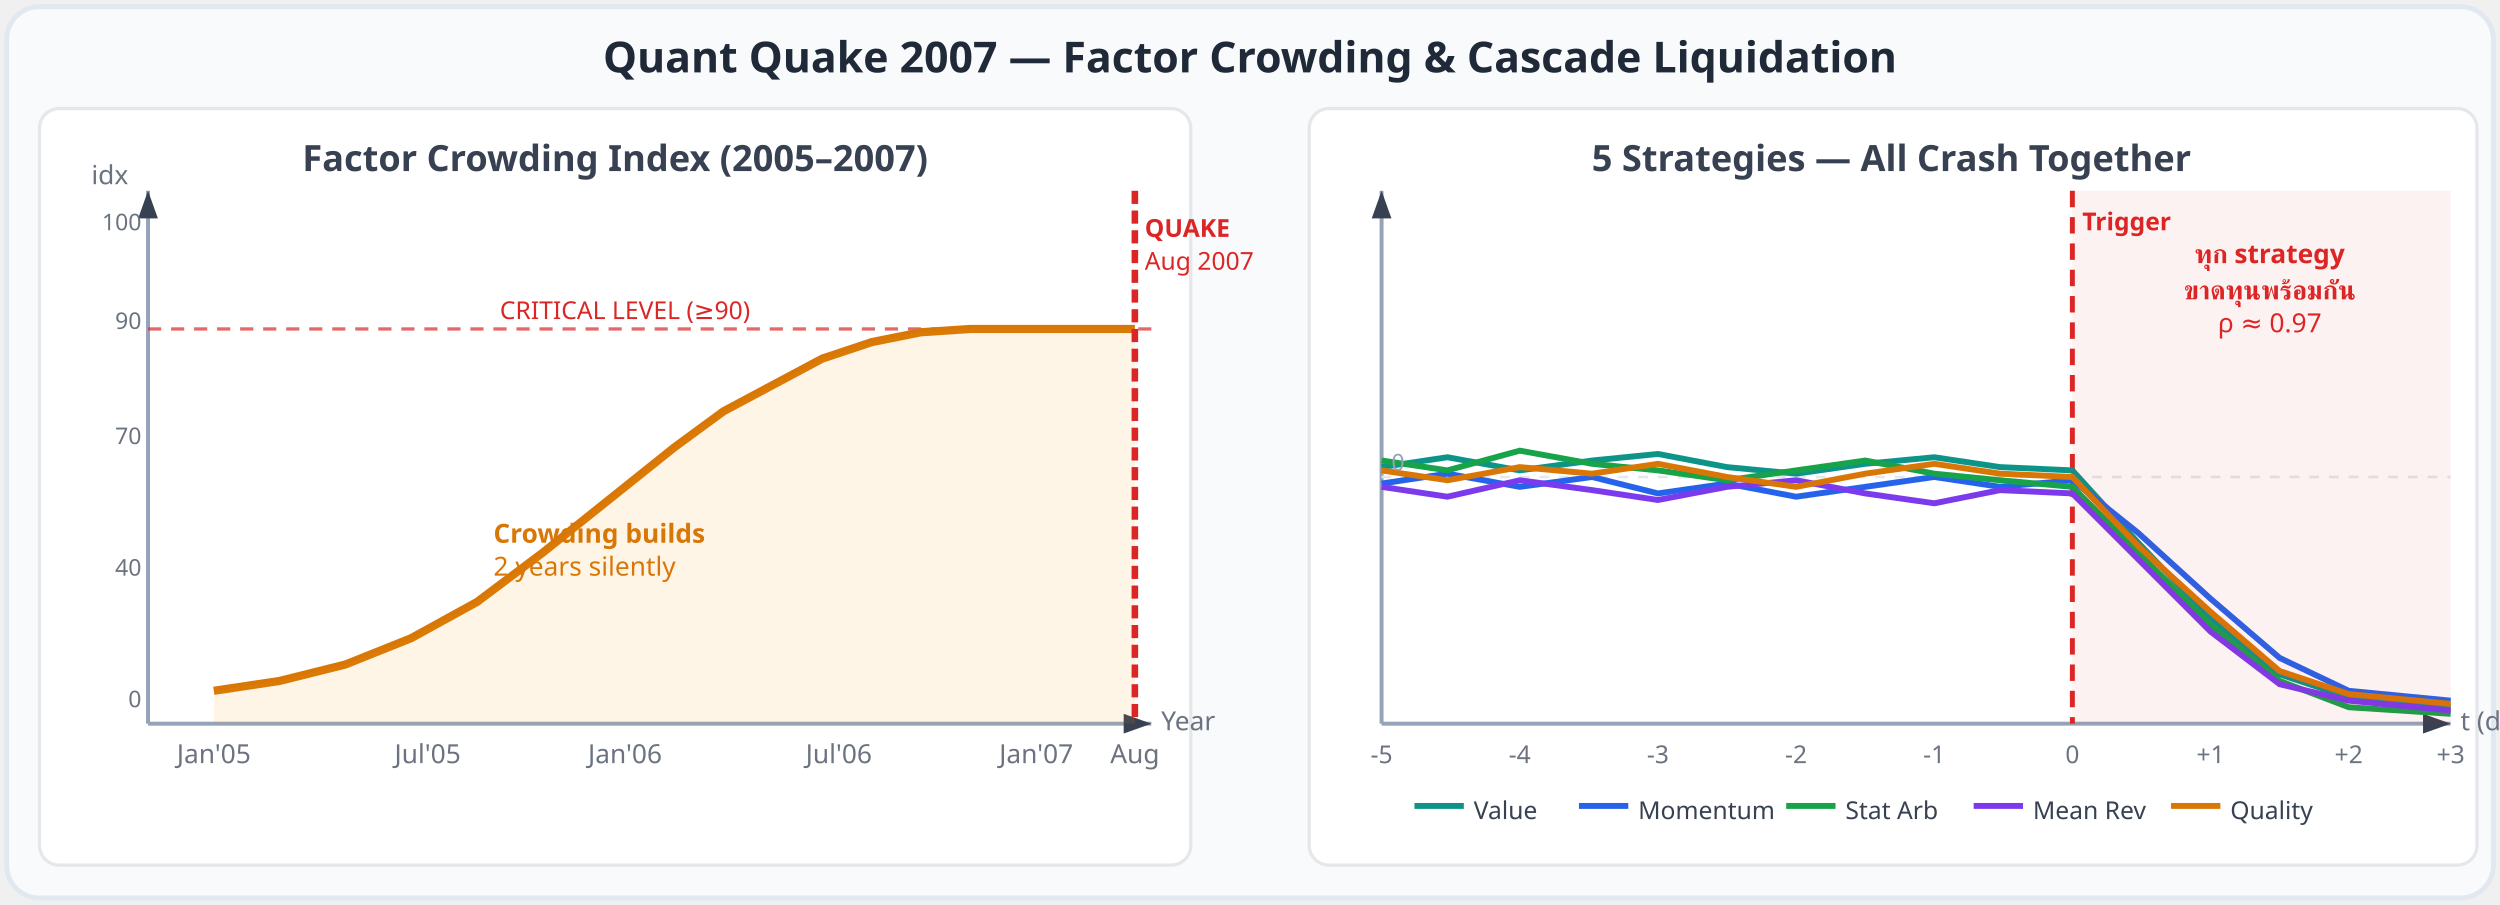
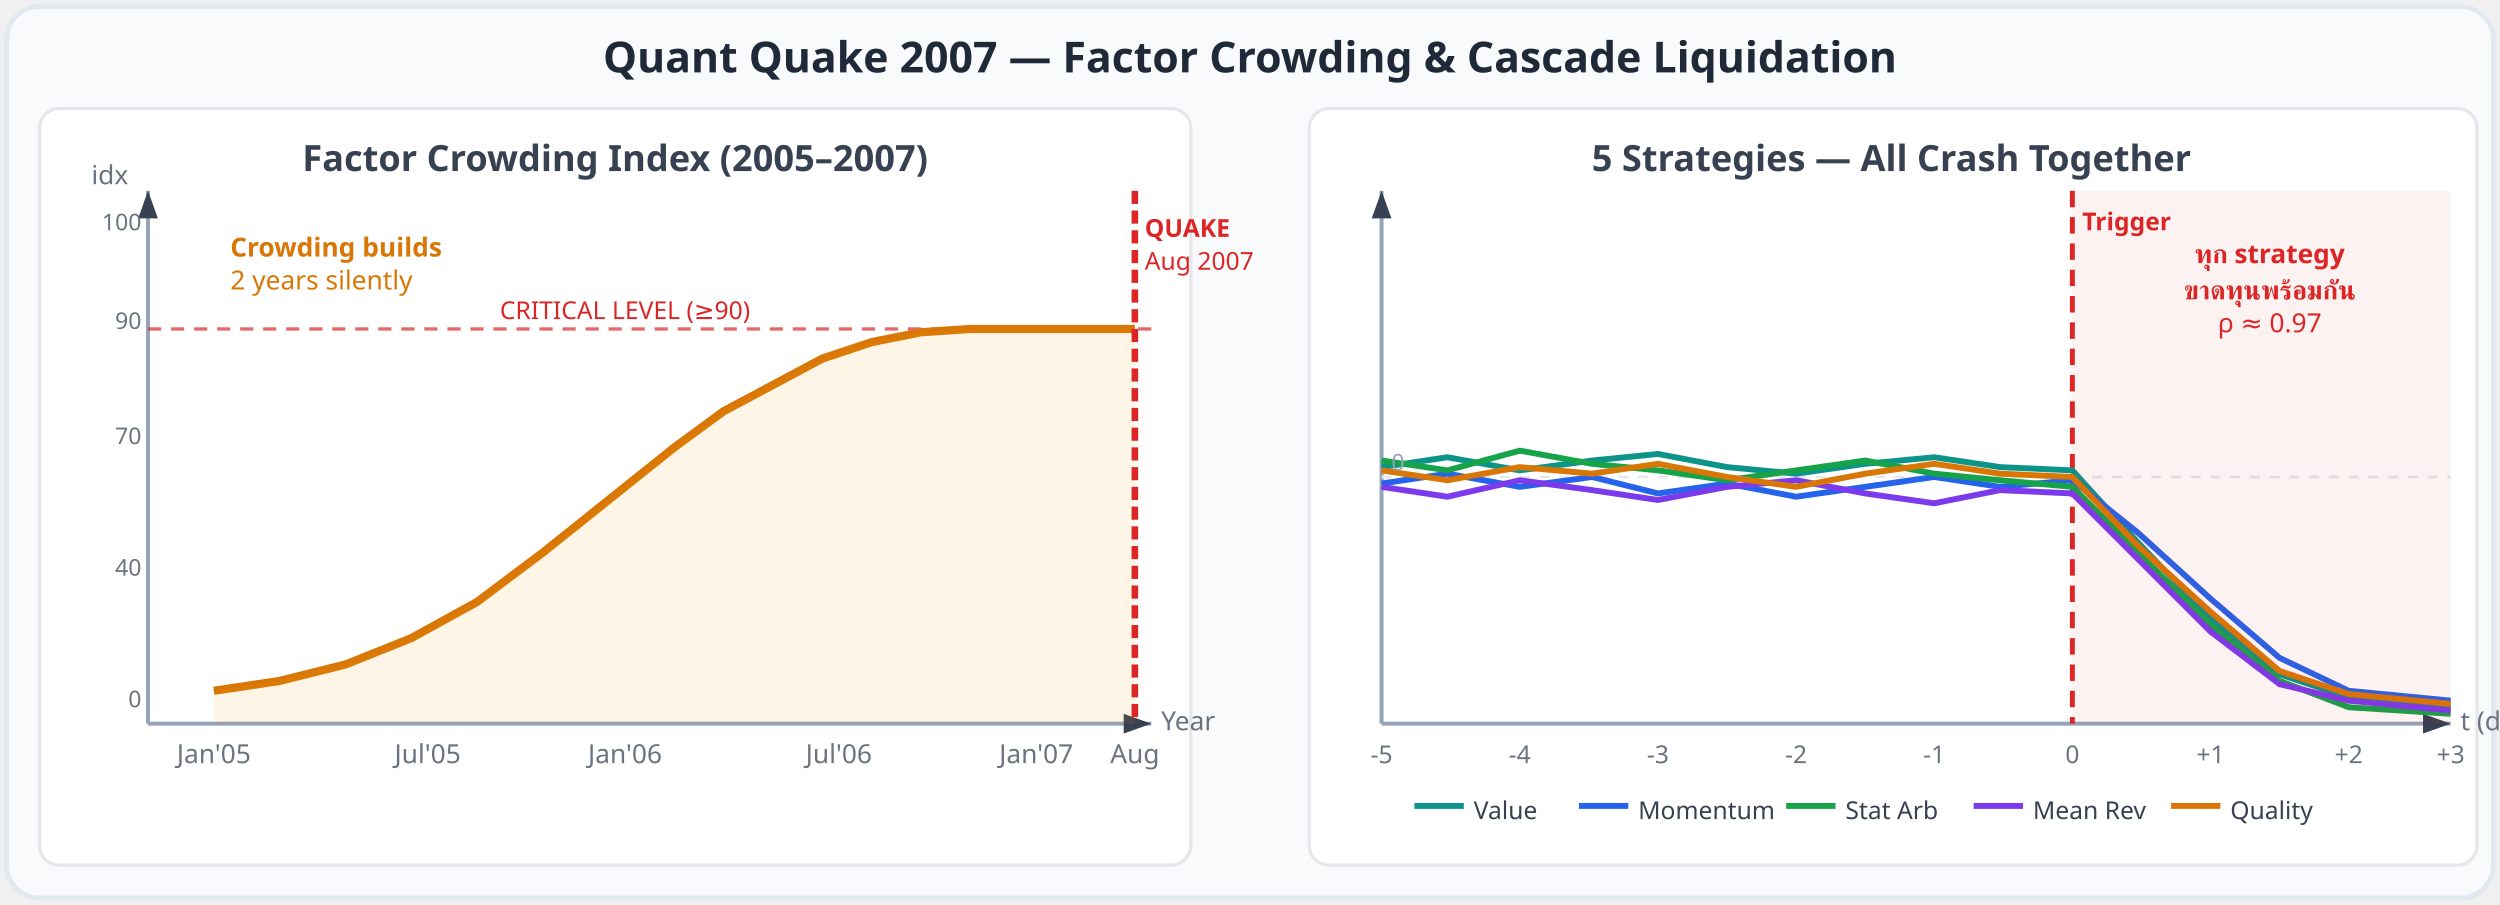
<svg xmlns="http://www.w3.org/2000/svg" viewBox="0 0 760 275" font-family="sans-serif">
  <defs>
    <marker id="arw" markerWidth="7" markerHeight="5" refX="7" refY="2.5" orient="auto">
      <polygon points="0 0, 7 2.5, 0 5" fill="#374151" />
    </marker>
  </defs>
  <rect x="2" y="2" width="756" height="271" rx="10" fill="#f8fafc" stroke="#e2e8f0" stroke-width="1.5" />
  <text x="380" y="22" text-anchor="middle" font-size="13" font-weight="700" fill="#1f2937">Quant Quake 2007 — Factor Crowding &amp; Cascade Liquidation</text>
  <rect x="12" y="33" width="350" height="230" rx="6" fill="white" stroke="#e5e7eb" stroke-width="1" />
  <text x="187" y="52" text-anchor="middle" font-size="11" font-weight="700" fill="#374151">Factor Crowding Index (2005–2007)</text>
  <line x1="45" y1="220" x2="350" y2="220" stroke="#94a3b8" stroke-width="1.2" marker-end="url(#arw)" />
  <line x1="45" y1="220" x2="45" y2="58" stroke="#94a3b8" stroke-width="1.2" marker-end="url(#arw)" />
  <text x="353" y="222" font-size="8" fill="#6b7280">Year</text>
  <text x="39" y="56" text-anchor="end" font-size="8" fill="#6b7280">idx</text>
  <text x="43" y="215" text-anchor="end" font-size="7" fill="#6b7280">0</text>
  <text x="43" y="175" text-anchor="end" font-size="7" fill="#6b7280">40</text>
  <text x="43" y="135" text-anchor="end" font-size="7" fill="#6b7280">70</text>
  <text x="43" y="100" text-anchor="end" font-size="7" fill="#6b7280">90</text>
  <text x="43" y="70" text-anchor="end" font-size="7" fill="#6b7280">100</text>
  <text x="65" y="232" text-anchor="middle" font-size="8" fill="#6b7280">Jan'05</text>
  <text x="130" y="232" text-anchor="middle" font-size="8" fill="#6b7280">Jul'05</text>
  <text x="190" y="232" text-anchor="middle" font-size="8" fill="#6b7280">Jan'06</text>
  <text x="255" y="232" text-anchor="middle" font-size="8" fill="#6b7280">Jul'06</text>
  <text x="315" y="232" text-anchor="middle" font-size="8" fill="#6b7280">Jan'07</text>
  <text x="345" y="232" text-anchor="middle" font-size="8" fill="#6b7280">Aug</text>
  <line x1="45" y1="100" x2="350" y2="100" stroke="#dc2626" stroke-width="1" stroke-dasharray="4,3" opacity="0.7" />
  <text x="190" y="97" text-anchor="middle" font-size="7.5" fill="#dc2626">CRITICAL LEVEL (≥90)</text>
  <polyline points="65,210 85,207 105,202 125,194 145,183 165,168 185,152 205,136 220,125 235,117 250,109 265,104 280,101 295,100 315,100 330,100 345,100" fill="none" stroke="#d97706" stroke-width="2.5" />
  <polygon points="65,210 85,207 105,202 125,194 145,183 165,168 185,152 205,136 220,125 235,117 250,109 265,104 280,101 295,100 315,100 330,100 345,100 345,220 65,220" fill="#f59e0b" opacity="0.1" />
  <line x1="345" y1="58" x2="345" y2="220" stroke="#dc2626" stroke-width="2" stroke-dasharray="4,2" />
  <text x="348" y="72" font-size="7.5" fill="#dc2626" font-weight="700">QUAKE</text>
  <text x="348" y="82" font-size="7.5" fill="#dc2626">Aug 2007</text>
-   <text x="150" y="165" font-size="8" fill="#d97706" font-weight="700">Crowding builds</text>
-   <text x="150" y="175" font-size="8" fill="#d97706">2 years silently</text>
+   <text x="70" y="78" font-size="8" fill="#d97706" font-weight="700">Crowding builds</text>
+   <text x="70" y="88" font-size="8" fill="#d97706">2 years silently</text>
  <rect x="398" y="33" width="355" height="230" rx="6" fill="white" stroke="#e5e7eb" stroke-width="1" />
  <text x="575" y="52" text-anchor="middle" font-size="11" font-weight="700" fill="#374151">5 Strategies — All Crash Together</text>
  <line x1="420" y1="220" x2="745" y2="220" stroke="#94a3b8" stroke-width="1.2" marker-end="url(#arw)" />
  <line x1="420" y1="220" x2="420" y2="58" stroke="#94a3b8" stroke-width="1.2" marker-end="url(#arw)" />
  <text x="748" y="222" font-size="8" fill="#6b7280">t (days)</text>
  <text x="420" y="232" text-anchor="middle" font-size="7.5" fill="#6b7280">-5</text>
  <text x="462" y="232" text-anchor="middle" font-size="7.5" fill="#6b7280">-4</text>
  <text x="504" y="232" text-anchor="middle" font-size="7.5" fill="#6b7280">-3</text>
  <text x="546" y="232" text-anchor="middle" font-size="7.5" fill="#6b7280">-2</text>
  <text x="588" y="232" text-anchor="middle" font-size="7.5" fill="#6b7280">-1</text>
  <text x="630" y="232" text-anchor="middle" font-size="7.5" fill="#6b7280">0</text>
  <text x="672" y="232" text-anchor="middle" font-size="7.5" fill="#6b7280">+1</text>
  <text x="714" y="232" text-anchor="middle" font-size="7.5" fill="#6b7280">+2</text>
  <text x="745" y="232" text-anchor="middle" font-size="7.5" fill="#6b7280">+3</text>
  <line x1="420" y1="145" x2="745" y2="145" stroke="#e5e7eb" stroke-width="0.8" stroke-dasharray="3,3" />
  <line x1="630" y1="58" x2="630" y2="220" stroke="#dc2626" stroke-width="1.5" stroke-dasharray="5,3" />
  <text x="633" y="70" font-size="7.5" fill="#dc2626" font-weight="700">Trigger</text>
  <polyline points="420,142 440,139 462,143 484,140 504,138 525,142 546,144 567,141 588,139 608,142 630,143 650,165 672,188 693,205 714,212 745,215" fill="none" stroke="#0d9488" stroke-width="1.8" />
  <polyline points="420,147 440,144 462,148 484,145 504,150 525,147 546,151 567,148 588,145 608,148 630,146 650,162 672,182 693,200 714,210 745,213" fill="none" stroke="#2563eb" stroke-width="1.8" />
  <polyline points="420,140 440,143 462,137 484,141 504,143 525,146 546,143 567,140 588,144 608,146 630,148 650,168 672,190 693,207 714,215 745,217" fill="none" stroke="#16a34a" stroke-width="1.8" />
  <polyline points="420,148 440,151 462,146 484,149 504,152 525,148 546,146 567,150 588,153 608,149 630,150 650,170 672,192 693,208 714,213 745,216" fill="none" stroke="#7c3aed" stroke-width="1.8" />
  <polyline points="420,143 440,146 462,142 484,144 504,141 525,145 546,148 567,144 588,141 608,144 630,145 650,166 672,186 693,204 714,211 745,214" fill="none" stroke="#d97706" stroke-width="1.8" />
  <text x="423" y="143" font-size="7" fill="#94a3b8">0</text>
  <rect x="630" y="58" width="115" height="162" fill="#dc2626" opacity="0.06" rx="0" />
  <text x="690" y="80" text-anchor="middle" font-size="8" fill="#dc2626" font-weight="700">ทุก strategy</text>
  <text x="690" y="91" text-anchor="middle" font-size="8" fill="#dc2626" font-weight="700">ขาดทุนพร้อมกัน</text>
  <text x="690" y="101" text-anchor="middle" font-size="8" fill="#dc2626">ρ ≈ 0.97</text>
  <line x1="430" y1="245" x2="445" y2="245" stroke="#0d9488" stroke-width="1.8" />
  <text x="448" y="249" font-size="7.5" fill="#374151">Value</text>
  <line x1="480" y1="245" x2="495" y2="245" stroke="#2563eb" stroke-width="1.8" />
  <text x="498" y="249" font-size="7.5" fill="#374151">Momentum</text>
  <line x1="543" y1="245" x2="558" y2="245" stroke="#16a34a" stroke-width="1.8" />
  <text x="561" y="249" font-size="7.5" fill="#374151">Stat Arb</text>
  <line x1="600" y1="245" x2="615" y2="245" stroke="#7c3aed" stroke-width="1.8" />
  <text x="618" y="249" font-size="7.5" fill="#374151">Mean Rev</text>
  <line x1="660" y1="245" x2="675" y2="245" stroke="#d97706" stroke-width="1.8" />
  <text x="678" y="249" font-size="7.5" fill="#374151">Quality</text>
</svg>
